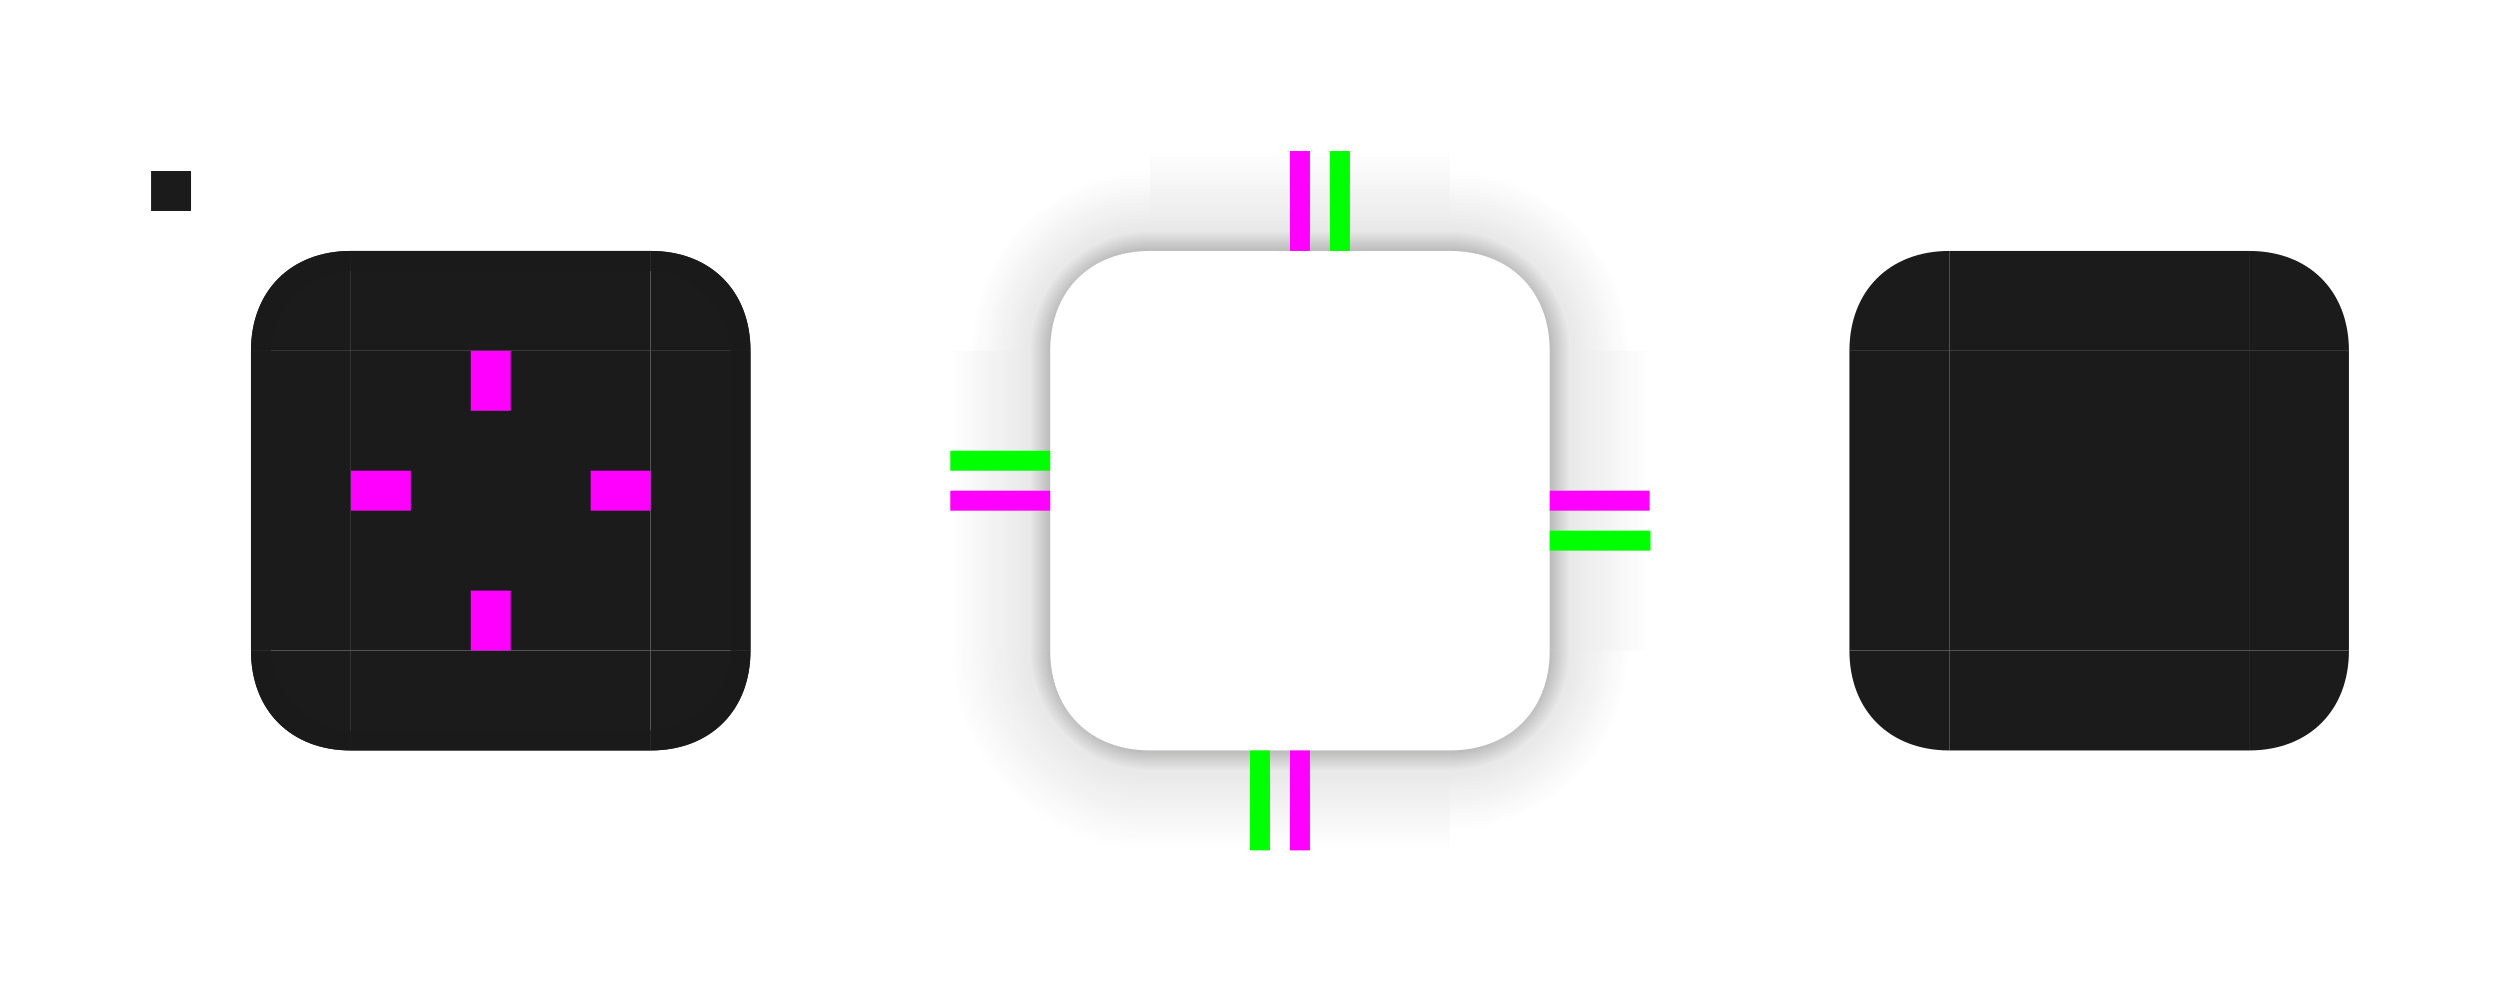
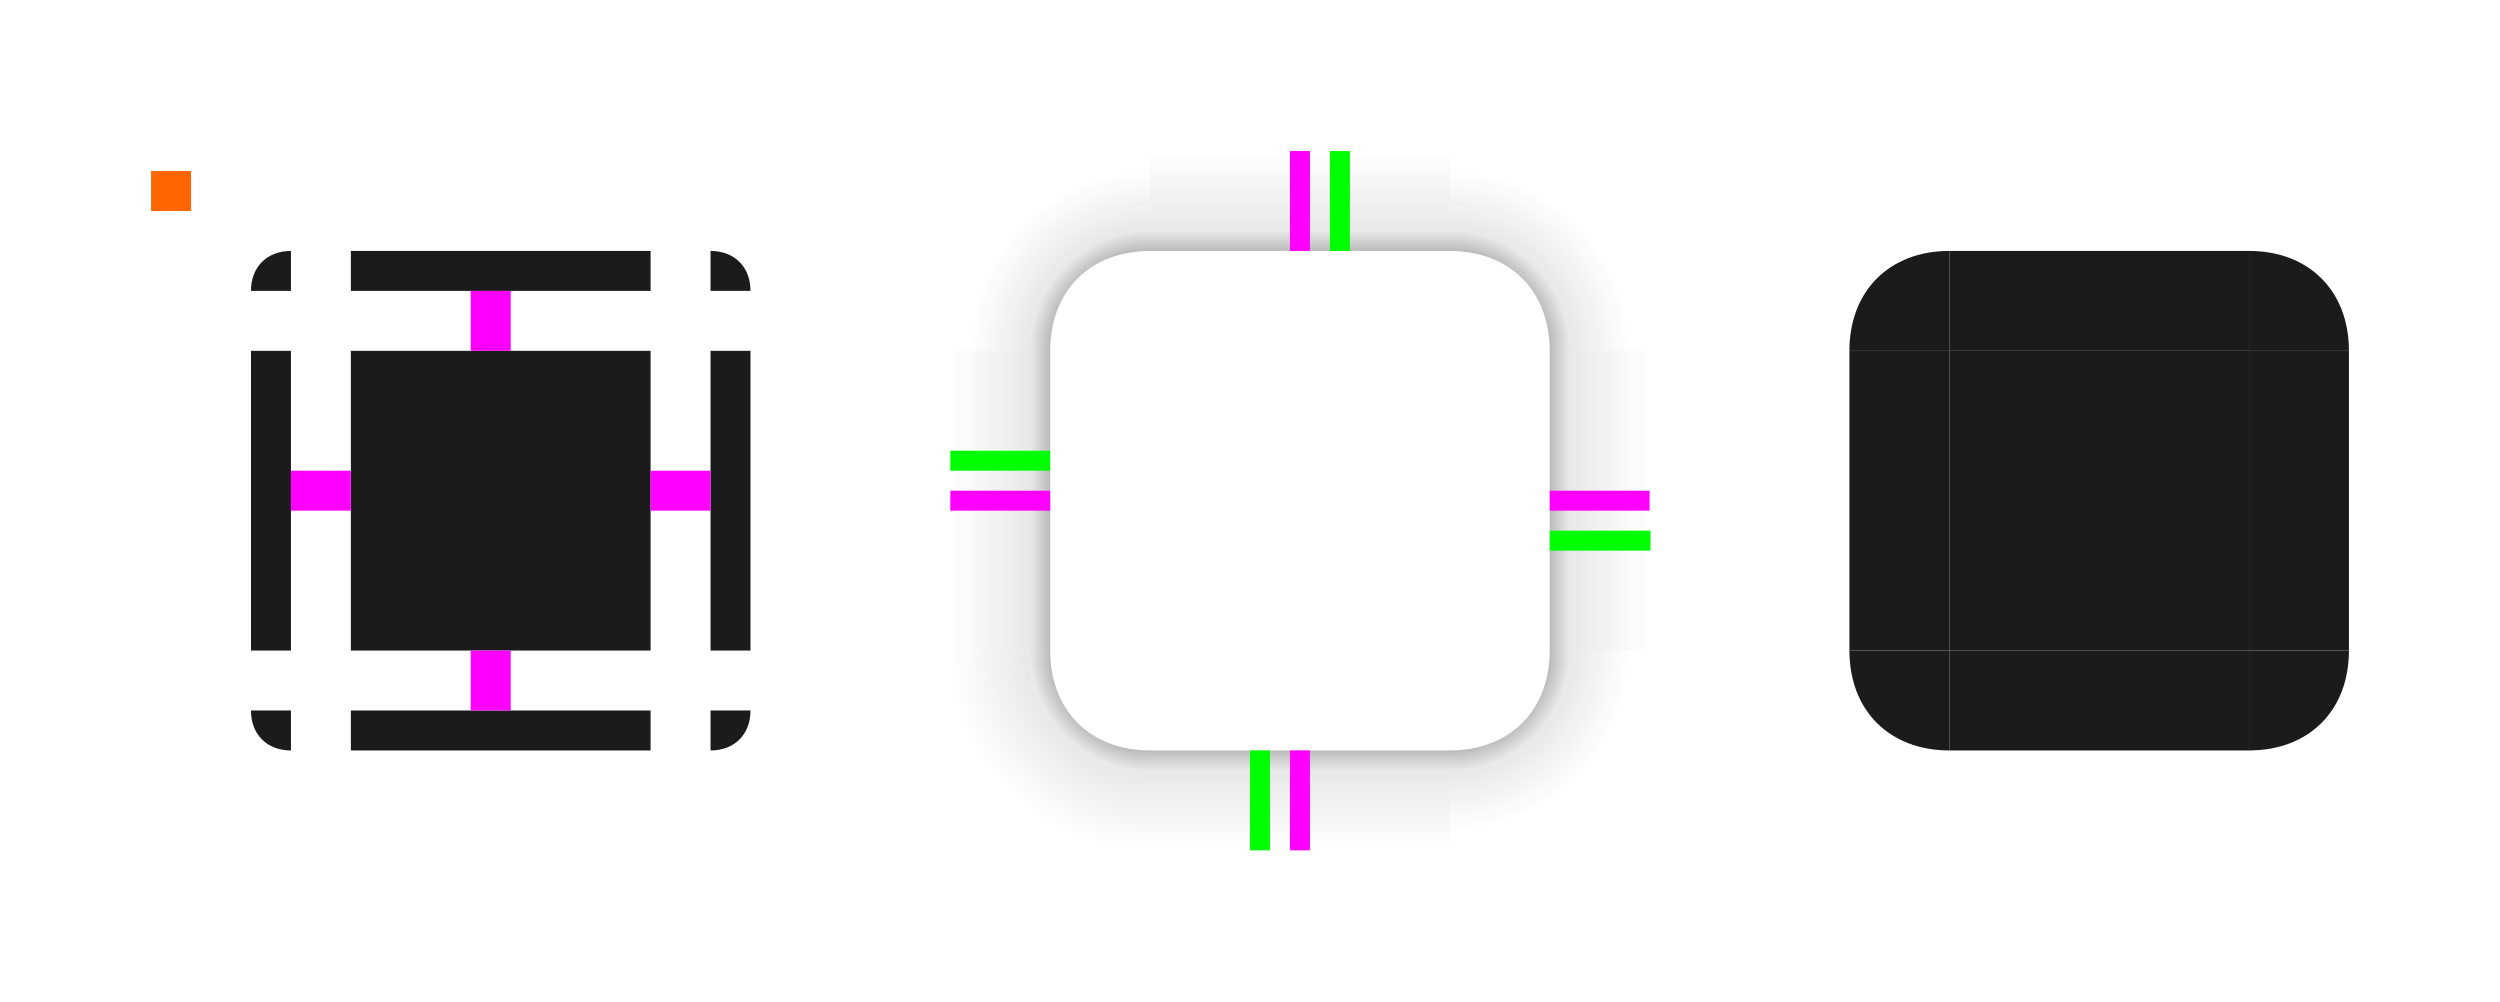
<svg xmlns="http://www.w3.org/2000/svg" xmlns:xlink="http://www.w3.org/1999/xlink" width="33.104mm" height="13.26mm" viewBox="0 0 125.118 50.118" version="1.1" id="svg4399">
  <defs id="defs4393">
    <linearGradient xlink:href="#linearGradient5353" id="linearGradient5255" x1="255" y1="602.5" x2="260" y2="602.5" gradientUnits="userSpaceOnUse" gradientTransform="translate(-1.1e-4,-1.6e-4)" />
    <linearGradient id="linearGradient5353">
      <stop style="stop-color:#1a1a1a;stop-opacity:0" offset="0" id="stop5349" />
      <stop style="stop-color:#1a1a1a;stop-opacity:0.098;" offset="0.8" id="stop968" />
      <stop style="stop-color:#1b1b1b;stop-opacity:0.3" offset="1" id="stop5351" />
    </linearGradient>
    <linearGradient xlink:href="#linearGradient5347" id="linearGradient5255-5" x1="255" y1="603" x2="260" y2="603" gradientUnits="userSpaceOnUse" gradientTransform="translate(-544.9999,-1205)" />
    <linearGradient id="linearGradient5347">
      <stop style="stop-color:#1a1a1a;stop-opacity:0" offset="0" id="stop5343" />
      <stop style="stop-color:#1a1a1a;stop-opacity:0.098;" offset="0.8" id="stop966" />
      <stop style="stop-color:#1b1b1b;stop-opacity:0.3" offset="1" id="stop5345" />
    </linearGradient>
    <linearGradient xlink:href="#linearGradient5347" id="linearGradient5255-9" x1="255" y1="602.5" x2="260" y2="602.5" gradientUnits="userSpaceOnUse" gradientTransform="translate(329.9998,-874.9999)" />
    <linearGradient xlink:href="#linearGradient5251" id="linearGradient5255-7" x1="255" y1="602.5" x2="260" y2="602.5" gradientUnits="userSpaceOnUse" gradientTransform="translate(-874.9998,-330.0001)" />
    <linearGradient id="linearGradient5251">
      <stop style="stop-color:#1a1a1a;stop-opacity:0" offset="0" id="stop5247" />
      <stop style="stop-color:#1a1a1a;stop-opacity:0.1" offset="0.8" id="stop952" />
      <stop style="stop-color:#1b1b1a;stop-opacity:0.3" offset="1" id="stop5249" />
    </linearGradient>
    <radialGradient xlink:href="#linearGradient976" id="radialGradient5327" cx="265" cy="610" fx="265" fy="610" r="5" gradientUnits="userSpaceOnUse" gradientTransform="matrix(-2,0,0,-2,794.9999,1830)" />
    <linearGradient id="linearGradient976">
      <stop style="stop-color:#1b1b1b;stop-opacity:1" offset="0" id="stop970" />
      <stop style="stop-color:#1a1a1a;stop-opacity:0.3" offset="0.5" id="stop991" />
      <stop style="stop-color:#1a1a1a;stop-opacity:0.1" offset="0.6" id="stop1383" />
      <stop style="stop-color:#1a1a1a;stop-opacity:0" offset="1" id="stop974" />
    </linearGradient>
    <radialGradient xlink:href="#linearGradient960" id="radialGradient5327-1" cx="265" cy="610" fx="265" fy="610" r="5" gradientUnits="userSpaceOnUse" gradientTransform="matrix(0,2,-2,0,1500,79.99984)" />
    <linearGradient id="linearGradient960">
      <stop style="stop-color:#1b1b1b;stop-opacity:1" offset="0" id="stop954" />
      <stop style="stop-color:#1a1a1a;stop-opacity:0.3" offset="0.5" id="stop964" />
      <stop style="stop-color:#1a1a1a;stop-opacity:0.1" offset="0.6" id="stop956" />
      <stop style="stop-color:#1a1a1a;stop-opacity:0" offset="0.9" id="stop962" />
      <stop style="stop-color:#1a1a1a;stop-opacity:0" offset="1" id="stop958" />
    </linearGradient>
    <radialGradient xlink:href="#linearGradient960" id="radialGradient5327-6" cx="265" cy="610" fx="265" fy="610" r="5" gradientUnits="userSpaceOnUse" gradientTransform="matrix(2,0,0,2,-250.0001,-625.0002)" />
    <radialGradient xlink:href="#linearGradient5325" id="radialGradient5327-0" cx="265" cy="610" fx="265" fy="610" r="5" gradientUnits="userSpaceOnUse" gradientTransform="matrix(0,-2,2,0,-955.0001,1125)" />
    <linearGradient id="linearGradient5325">
      <stop style="stop-color:#1b1b1b;stop-opacity:1" offset="0" id="stop5321" />
      <stop style="stop-color:#1a1a1a;stop-opacity:0.3" offset="0.5" id="stop996" />
      <stop style="stop-color:#1a1a1a;stop-opacity:0.1" offset="0.6" id="stop994" />
      <stop style="stop-color:#1a1a1a;stop-opacity:0" offset="0.9" id="stop5355" />
      <stop style="stop-color:#1a1a1a;stop-opacity:0" offset="1" id="stop5323" />
    </linearGradient>
  </defs>
  <g id="layer1" transform="translate(-207.4408,-577.4409)">
    <rect style="fill:#1b1b1b;fill-opacity:1;stroke-opacity:0" id="center" width="15" height="15" x="225" y="595" />
-     <g id="left">
-       <rect style="fill:#1b1b1b;fill-opacity:1;stroke-opacity:0" id="rect4988" width="5" height="15" x="220" y="595" />
-       <path style="fill:#1b1b1b;fill-opacity:1;stroke:none;stroke-width:1px;stroke-linecap:butt;stroke-linejoin:miter;stroke-opacity:1" d="m 220,595 v 15 h 1 v -15 z" id="path4994" />
-     </g>
-     <g id="right">
-       <rect style="fill:#1b1b1b;fill-opacity:1;stroke-opacity:0" id="rect4984" width="5" height="15" x="240" y="595" />
-       <path style="fill:#1a1a1a;stroke:none;stroke-width:1px;stroke-linecap:butt;stroke-linejoin:miter;stroke-opacity:1" d="m 244,595 v 15 h 1 v -15 z" id="path4996" />
-     </g>
-     <g id="top">
-       <rect style="fill:#1b1b1b;fill-opacity:1;stroke-opacity:0" id="rect4986" width="15" height="5" x="225" y="590" />
-       <path style="fill:#1a1a1a;stroke:none;stroke-width:1px;stroke-linecap:butt;stroke-linejoin:miter;stroke-opacity:1" d="m 225,590 h 15 v 1 h -15 z" id="path4998" />
-     </g>
-     <g id="bottom">
-       <rect style="fill:#1b1b1b;fill-opacity:1;stroke-opacity:0" id="rect4990" width="15" height="5" x="225" y="610" />
-       <path style="fill:#1a1a1a;stroke:none;stroke-width:1px;stroke-linecap:butt;stroke-linejoin:miter;stroke-opacity:1" d="m 225,615 h 15 v -1 h -15 z" id="path5000" />
-     </g>
-     <g id="topleft">
-       <path style="fill:#1b1b1b;fill-opacity:1;stroke:none;stroke-width:1px;stroke-linecap:butt;stroke-linejoin:miter;stroke-opacity:1" d="m 225,590 c -3,0 -5,2 -5,5 h 5 z" id="path5002" />
-       <path style="fill:#1a1a1a;stroke:none;stroke-width:1px;stroke-linecap:butt;stroke-linejoin:miter;stroke-opacity:1" d="m 220,595 c 0,-3 2,-5 5,-5 v 1 c -2,0 -4,2 -4,4 z" id="path5033" />
-     </g>
-     <g id="topright">
-       <path style="fill:#1b1b1b;fill-opacity:1;stroke:none;stroke-width:1px;stroke-linecap:butt;stroke-linejoin:miter;stroke-opacity:1" d="m 245,595 c 0,-3 -2,-5 -5,-5 v 5 z" id="path5002-4" />
-       <path style="fill:#1a1a1a;stroke:none;stroke-width:1px;stroke-linecap:butt;stroke-linejoin:miter;stroke-opacity:1" d="m 240,590 c 3,0 5,2 5,5 h -1 c 0,-2 -2,-4 -4,-4 z" id="path5033-6" />
-     </g>
-     <g id="bottomright">
-       <path style="fill:#1b1b1b;fill-opacity:1;stroke:none;stroke-width:1px;stroke-linecap:butt;stroke-linejoin:miter;stroke-opacity:1" d="m 240,615 c 3,0 5,-2 5,-5 h -5 z" id="path5002-44" />
-       <path style="fill:#1a1a1a;stroke:none;stroke-width:1px;stroke-linecap:butt;stroke-linejoin:miter;stroke-opacity:1" d="m 245,610 c 0,3 -2,5 -5,5 v -1 c 2,0 4,-2 4,-4 z" id="path5033-3" />
-     </g>
-     <g id="bottomleft">
-       <path style="fill:#1b1b1b;fill-opacity:1;stroke:none;stroke-width:1px;stroke-linecap:butt;stroke-linejoin:miter;stroke-opacity:1" d="m 220,610 c 0,3 2,5 5,5 v -5 z" id="path5002-7" />
-       <path style="fill:#1a1a1a;stroke:none;stroke-width:1px;stroke-linecap:butt;stroke-linejoin:miter;stroke-opacity:1" d="m 225,615 c -3,0 -5,-2 -5,-5 h 1 c 0,2 2,4 4,4 z" id="path5033-1" />
-     </g>
+     <rect style="fill:#1b1b1b;fill-opacity:1;stroke-width:0.632;stroke-opacity:0" id="rect4988" width="2" height="15" x="220" y="595" />
+     <rect style="fill:#1b1b1b;fill-opacity:1;stroke-width:0.632;stroke-opacity:0" id="rect4984" width="2" height="15" x="243" y="595" />
+     <rect style="fill:#1b1b1b;fill-opacity:1;stroke-width:0.632;stroke-opacity:0" id="top" width="15" height="2" x="225" y="590" />
+     <rect style="fill:#1b1b1b;fill-opacity:1;stroke-width:0.632;stroke-opacity:0" id="bottom" width="15" height="2" x="225" y="613" />
+     <path style="fill:#1b1b1b;fill-opacity:1;stroke:none;stroke-width:0.4px;stroke-linecap:butt;stroke-linejoin:miter;stroke-opacity:1" d="M 222,590 C 220.8,590 220,590.8 220,592 h 2 z" id="topleft" />
+     <path style="fill:#1b1b1b;fill-opacity:1;stroke:none;stroke-width:0.4px;stroke-linecap:butt;stroke-linejoin:miter;stroke-opacity:1" d="M 245,592 C 245,590.8 244.2,590 243,590 v 2 z" id="topright" />
+     <path style="fill:#1b1b1b;fill-opacity:1;stroke:none;stroke-width:0.4px;stroke-linecap:butt;stroke-linejoin:miter;stroke-opacity:1" d="M 243,615 C 244.2,615 245,614.2 245,613 h -2 z" id="bottomright" />
+     <path style="fill:#1b1b1b;fill-opacity:1;stroke:none;stroke-width:0.4px;stroke-linecap:butt;stroke-linejoin:miter;stroke-opacity:1" d="m 220,613 c 0,1.2 0.8,2 2,2 v -2 z" id="bottomleft" />
    <rect style="fill:#1b1b1b;fill-opacity:1;stroke-opacity:0" id="mask-center" width="15" height="15" x="305" y="595" />
    <g id="mask-left" transform="translate(80)">
      <rect style="fill:#1b1b1b;fill-opacity:1;stroke-opacity:0" id="mask-left2" width="5" height="15" x="220" y="595" />
    </g>
    <g id="mask-right" transform="translate(79.99989,-1.6e-4)">
      <rect style="fill:#1b1b1b;fill-opacity:1;stroke-opacity:0" id="mask-right2" width="5" height="15" x="240" y="595" />
    </g>
    <g id="mask-top" transform="translate(80)">
      <rect style="fill:#1b1b1b;fill-opacity:1;stroke-opacity:0" id="mask-top2" width="15" height="5" x="225" y="590" />
    </g>
    <g id="mask-bottom" transform="translate(80)">
      <rect style="fill:#1b1b1b;fill-opacity:1;stroke-opacity:0" id="mask-bottom2" width="15" height="5" x="225" y="610" />
    </g>
    <g id="mask-topleft" transform="translate(80)">
      <path style="fill:#1b1b1b;fill-opacity:1;stroke:none;stroke-width:1px;stroke-linecap:butt;stroke-linejoin:miter;stroke-opacity:1" d="m 225,590 c -3,0 -5,2 -5,5 h 5 z" id="mask-topleft2" />
    </g>
    <g id="mask-topright" transform="translate(80)">
      <path style="fill:#1b1b1b;fill-opacity:1;stroke:none;stroke-width:1px;stroke-linecap:butt;stroke-linejoin:miter;stroke-opacity:1" d="m 245,595 c 0,-3 -2,-5 -5,-5 v 5 z" id="mask-topright2" />
    </g>
    <g id="mask-bottomright" transform="translate(80)">
      <path style="fill:#1b1b1b;fill-opacity:1;stroke:none;stroke-width:1px;stroke-linecap:butt;stroke-linejoin:miter;stroke-opacity:1" d="m 240,615 c 3,0 5,-2 5,-5 h -5 z" id="mask-bottomright2" />
    </g>
    <g id="mask-bottomleft" transform="translate(80)">
      <path style="fill:#1b1b1b;fill-opacity:1;stroke:none;stroke-width:1px;stroke-linecap:butt;stroke-linejoin:miter;stroke-opacity:1" d="m 220,610 c 0,3 2,5 5,5 v -5 z" id="mask-bottomleft2" />
    </g>
-     <rect style="opacity:1;fill:#1b1b1b;fill-opacity:1;stroke:none;stroke-opacity:0" id="hint-tile-center" width="2" height="2" x="215" y="586" />
-     <rect style="opacity:1;fill:#ff00ff;fill-opacity:1;stroke:none;stroke-width:1.512" id="hint-left-margin" width="3" height="2" x="225" y="601" />
-     <rect style="fill:#ff00ff;fill-opacity:1;stroke:none;stroke-width:1.512" id="hint-top-margin" width="3" height="2" x="595" y="-233" transform="rotate(90)" />
-     <rect style="fill:#ff00ff;fill-opacity:1;stroke:none;stroke-width:1.512" id="hint-right-margin" width="3" height="2" x="237" y="601" />
-     <rect style="fill:#ff00ff;fill-opacity:1;stroke:none;stroke-width:1.512" id="hint-bottom-margin" width="3" height="2" x="607" y="-233" transform="rotate(90)" />
+     <rect style="opacity:1;fill:#ff6600;fill-opacity:1;stroke:none;stroke-opacity:0" id="hint-tile-center" width="2" height="2" x="215" y="586" />
+     <rect style="opacity:1;fill:#ff00ff;fill-opacity:1;stroke:none;stroke-width:1.512" id="hint-left-margin" width="3" height="2" x="222" y="601" />
+     <rect style="fill:#ff00ff;fill-opacity:1;stroke:none;stroke-width:1.512" id="hint-top-margin" width="3" height="2" x="592" y="-233" transform="rotate(90)" />
+     <rect style="fill:#ff00ff;fill-opacity:1;stroke:none;stroke-width:1.512" id="hint-right-margin" width="3" height="2" x="240" y="601" />
+     <rect style="fill:#ff00ff;fill-opacity:1;stroke:none;stroke-width:1.512" id="hint-bottom-margin" width="3" height="2" x="610" y="-233" transform="rotate(90)" />
    <rect style="fill:url(#linearGradient5255);fill-opacity:1;stroke:none;stroke-opacity:0" id="shadow-left" width="5" height="15" x="255" y="595" />
    <rect style="fill:url(#linearGradient5255-5);fill-opacity:1;stroke:none;stroke-opacity:0" id="shadow-right" width="5" height="15" x="-290" y="-610" transform="scale(-1)" />
    <rect style="fill:url(#linearGradient5255-9);fill-opacity:1;stroke:none;stroke-opacity:0" id="shadow-top" width="5" height="15" x="585" y="-280" transform="rotate(90)" />
    <rect style="fill:url(#linearGradient5255-7);fill-opacity:1;stroke:none;stroke-opacity:0" id="shadow-bottom" width="5" height="15" x="-620" y="265" transform="rotate(-90)" />
    <path style="fill:url(#radialGradient5327);fill-opacity:1;stroke:none;stroke-width:1px;stroke-linecap:butt;stroke-linejoin:miter;stroke-opacity:1" d="m 260,610 h -5 v 10 h 10 v -5 c -3,0 -5,-2 -5,-5 z" id="shadow-bottomleft" />
    <path style="fill:url(#radialGradient5327-1);fill-opacity:1;stroke:none;stroke-width:1px;stroke-linecap:butt;stroke-linejoin:miter;stroke-opacity:1" d="m 280,615 v 5 h 10 v -10 l -5,-1.3e-4 c 0,3 -2,5 -5,5 z" id="shadow-bottomright" />
    <path style="fill:url(#radialGradient5327-6);fill-opacity:1;stroke:none;stroke-width:1px;stroke-linecap:butt;stroke-linejoin:miter;stroke-opacity:1" d="m 285,595 h 5 v -10 h -10 v 5 c 3,0 5,2 5,5 z" id="shadow-topright" />
    <path style="fill:url(#radialGradient5327-0);fill-opacity:1;stroke:none;stroke-width:1px;stroke-linecap:butt;stroke-linejoin:miter;stroke-opacity:1" d="m 265,590 v -5 h -10 v 10 h 5 c 0,-3 2,-5 5,-5 z" id="shadow-topleft" />
    <rect style="opacity:0.206;fill:#ff00ff;fill-opacity:0;stroke:none;stroke-opacity:0" id="rect5411" width="5" height="1" x="255" y="602" />
    <rect style="fill:#ff00ff;fill-opacity:1;stroke:none;stroke-opacity:0" id="shadow-hint-left-margin" width="5" height="1" x="255" y="602" />
    <rect style="fill:#ff00ff;fill-opacity:1;stroke:none;stroke-opacity:0" id="shadow-hint-top-margin" width="1" height="5" x="272" y="585" />
    <rect style="fill:#ff00ff;fill-opacity:1;stroke:none;stroke-opacity:0" id="shadow-hint-right-margin" width="5" height="1" x="285" y="602" />
    <rect style="fill:#ff00ff;fill-opacity:1;stroke:none;stroke-opacity:0" id="shadow-hint-bottom-margin" width="1" height="5" x="272" y="615" />
    <rect style="fill:#00ff00;fill-opacity:1;stroke:none;stroke-width:0.775;stroke-opacity:0" id="shadow-hint-top-inset" width="1" height="5" x="274" y="585" />
    <rect style="fill:#00ff00;fill-opacity:1;stroke:none;stroke-width:0.639;stroke-opacity:0" id="shadow-hint-right-inset" width="5.045" height="1" x="285" y="604" />
-     <rect style="fill:#00ff00;fill-opacity:1;stroke:none;stroke-width:0.775;stroke-opacity:0" id="shadow-hint-bottom-margin-0" width="1" height="5" x="270" y="615" />
+     <rect style="fill:#00ff00;fill-opacity:1;stroke:none;stroke-width:0.775;stroke-opacity:0" id="shadow-hint-bottom-inset" width="1" height="5" x="270" y="615" />
    <rect style="fill:#00ff00;fill-opacity:1;stroke:none;stroke-width:0.632;stroke-opacity:0" id="shadow-hint-left-inset" width="5" height="1" x="255" y="600" />
  </g>
</svg>
